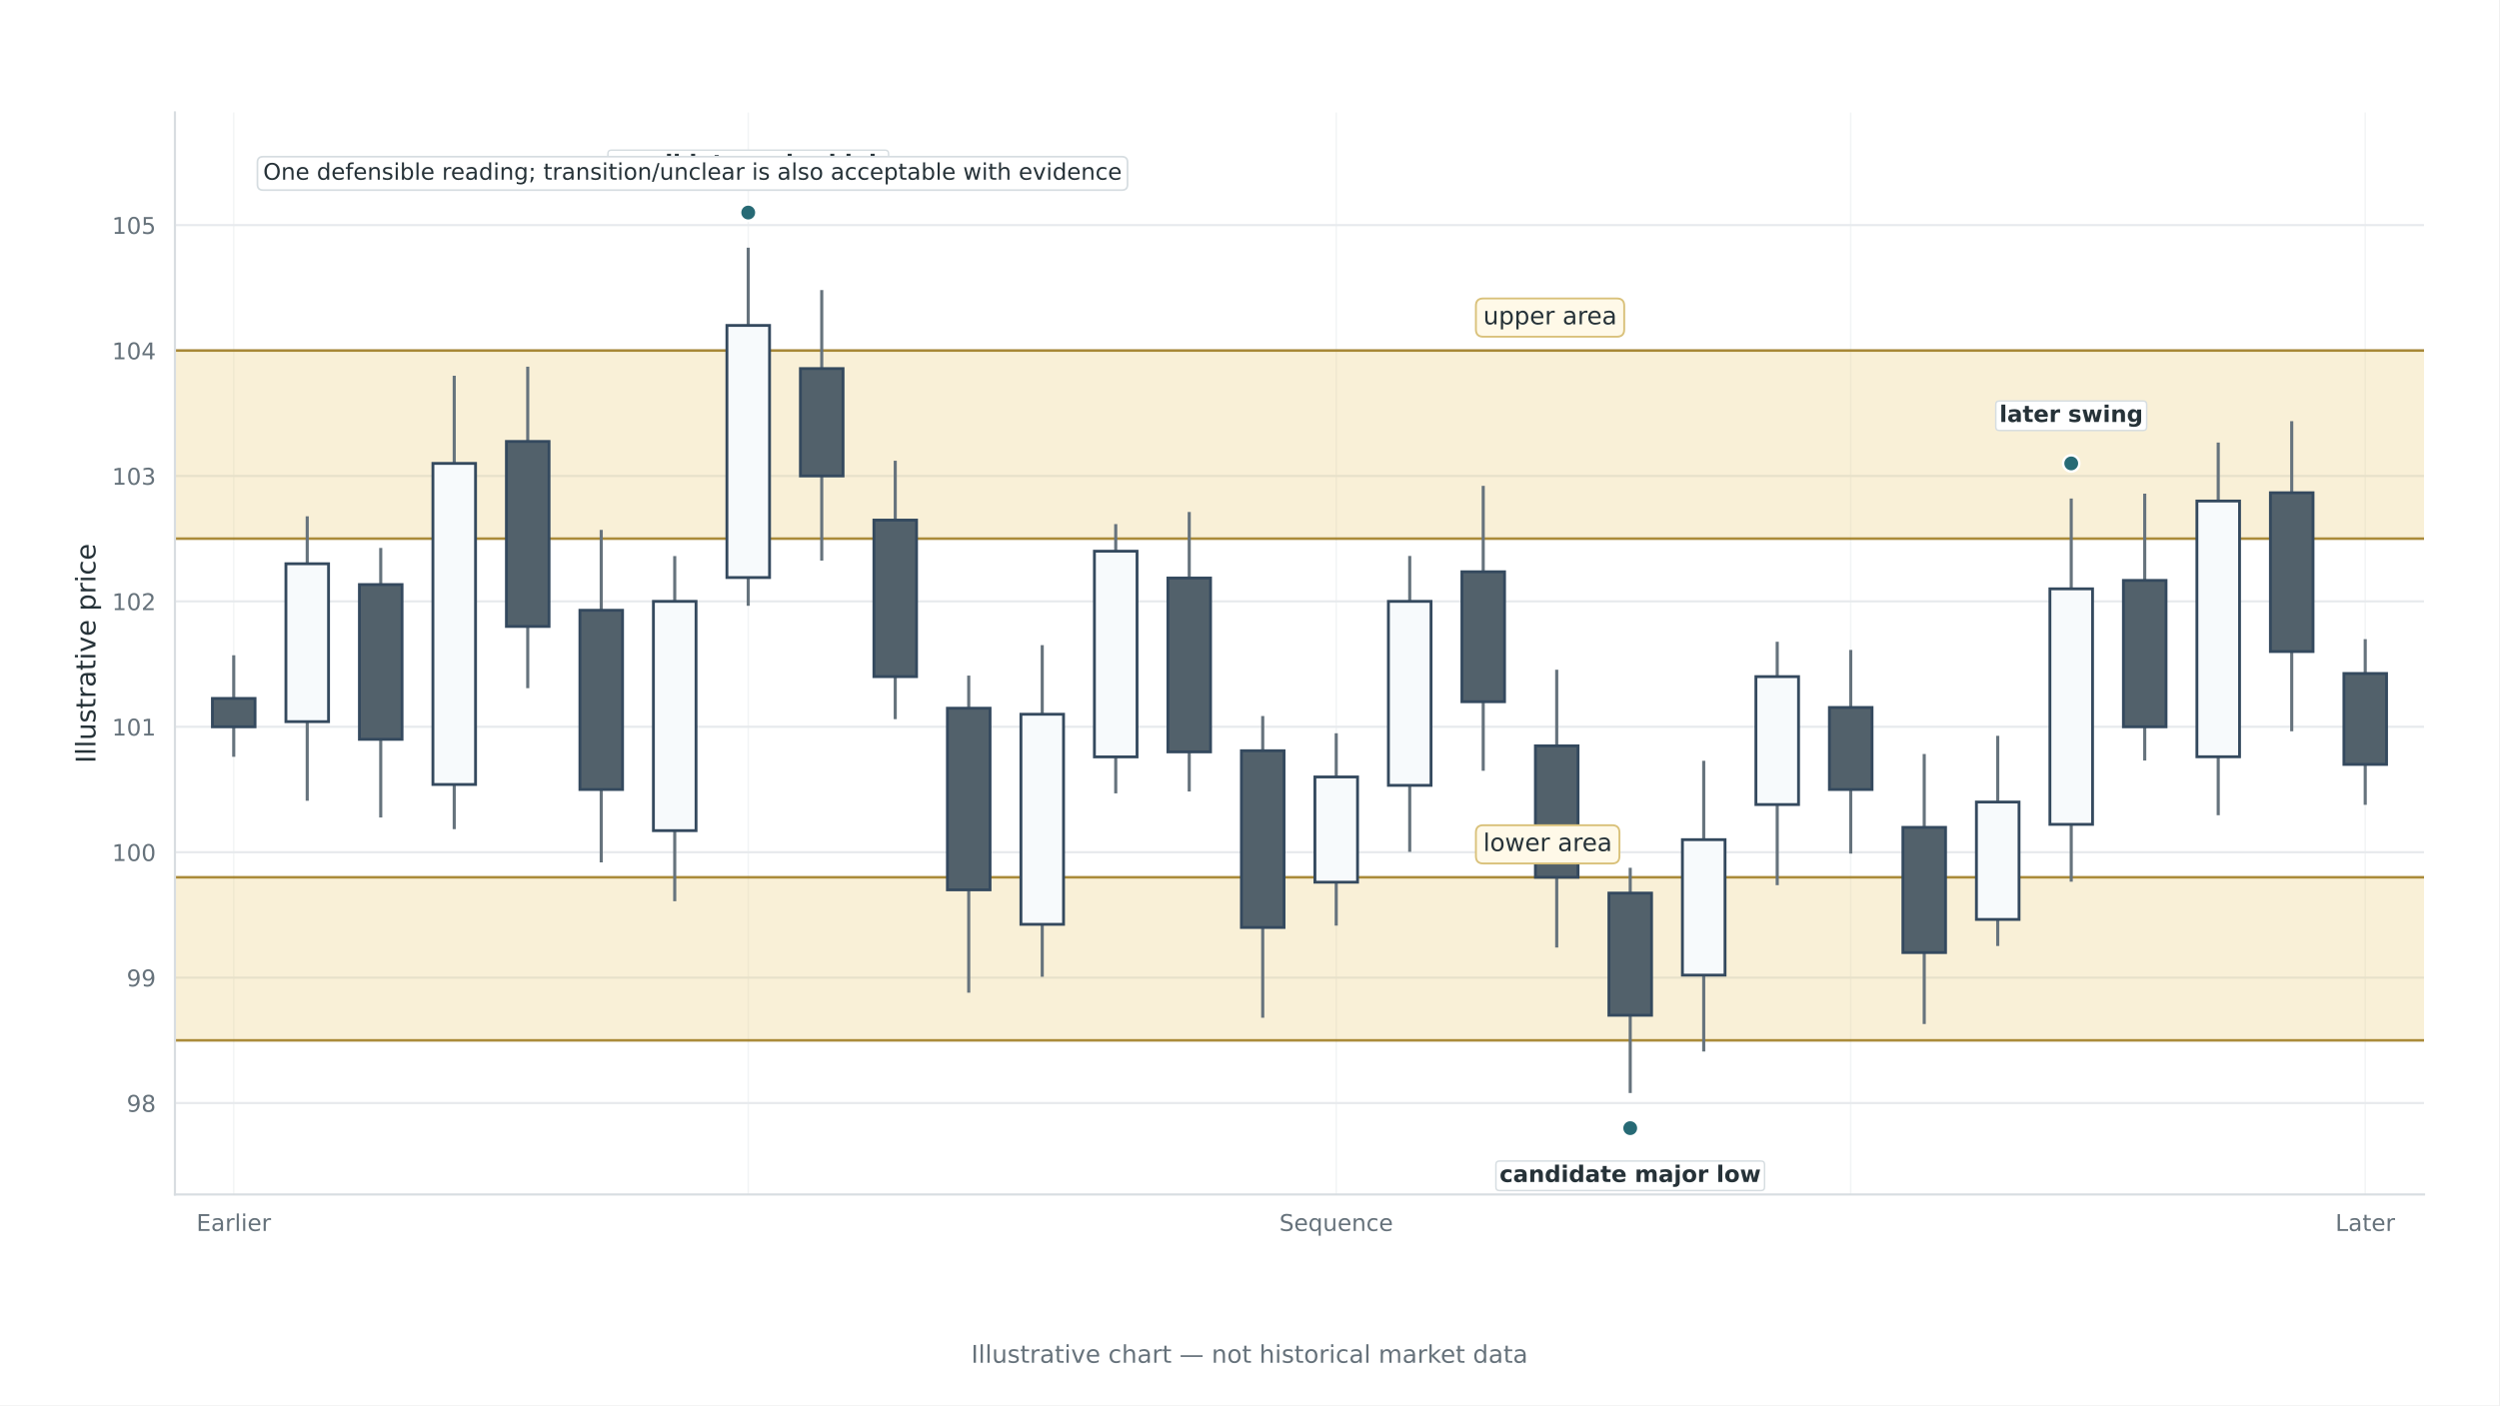
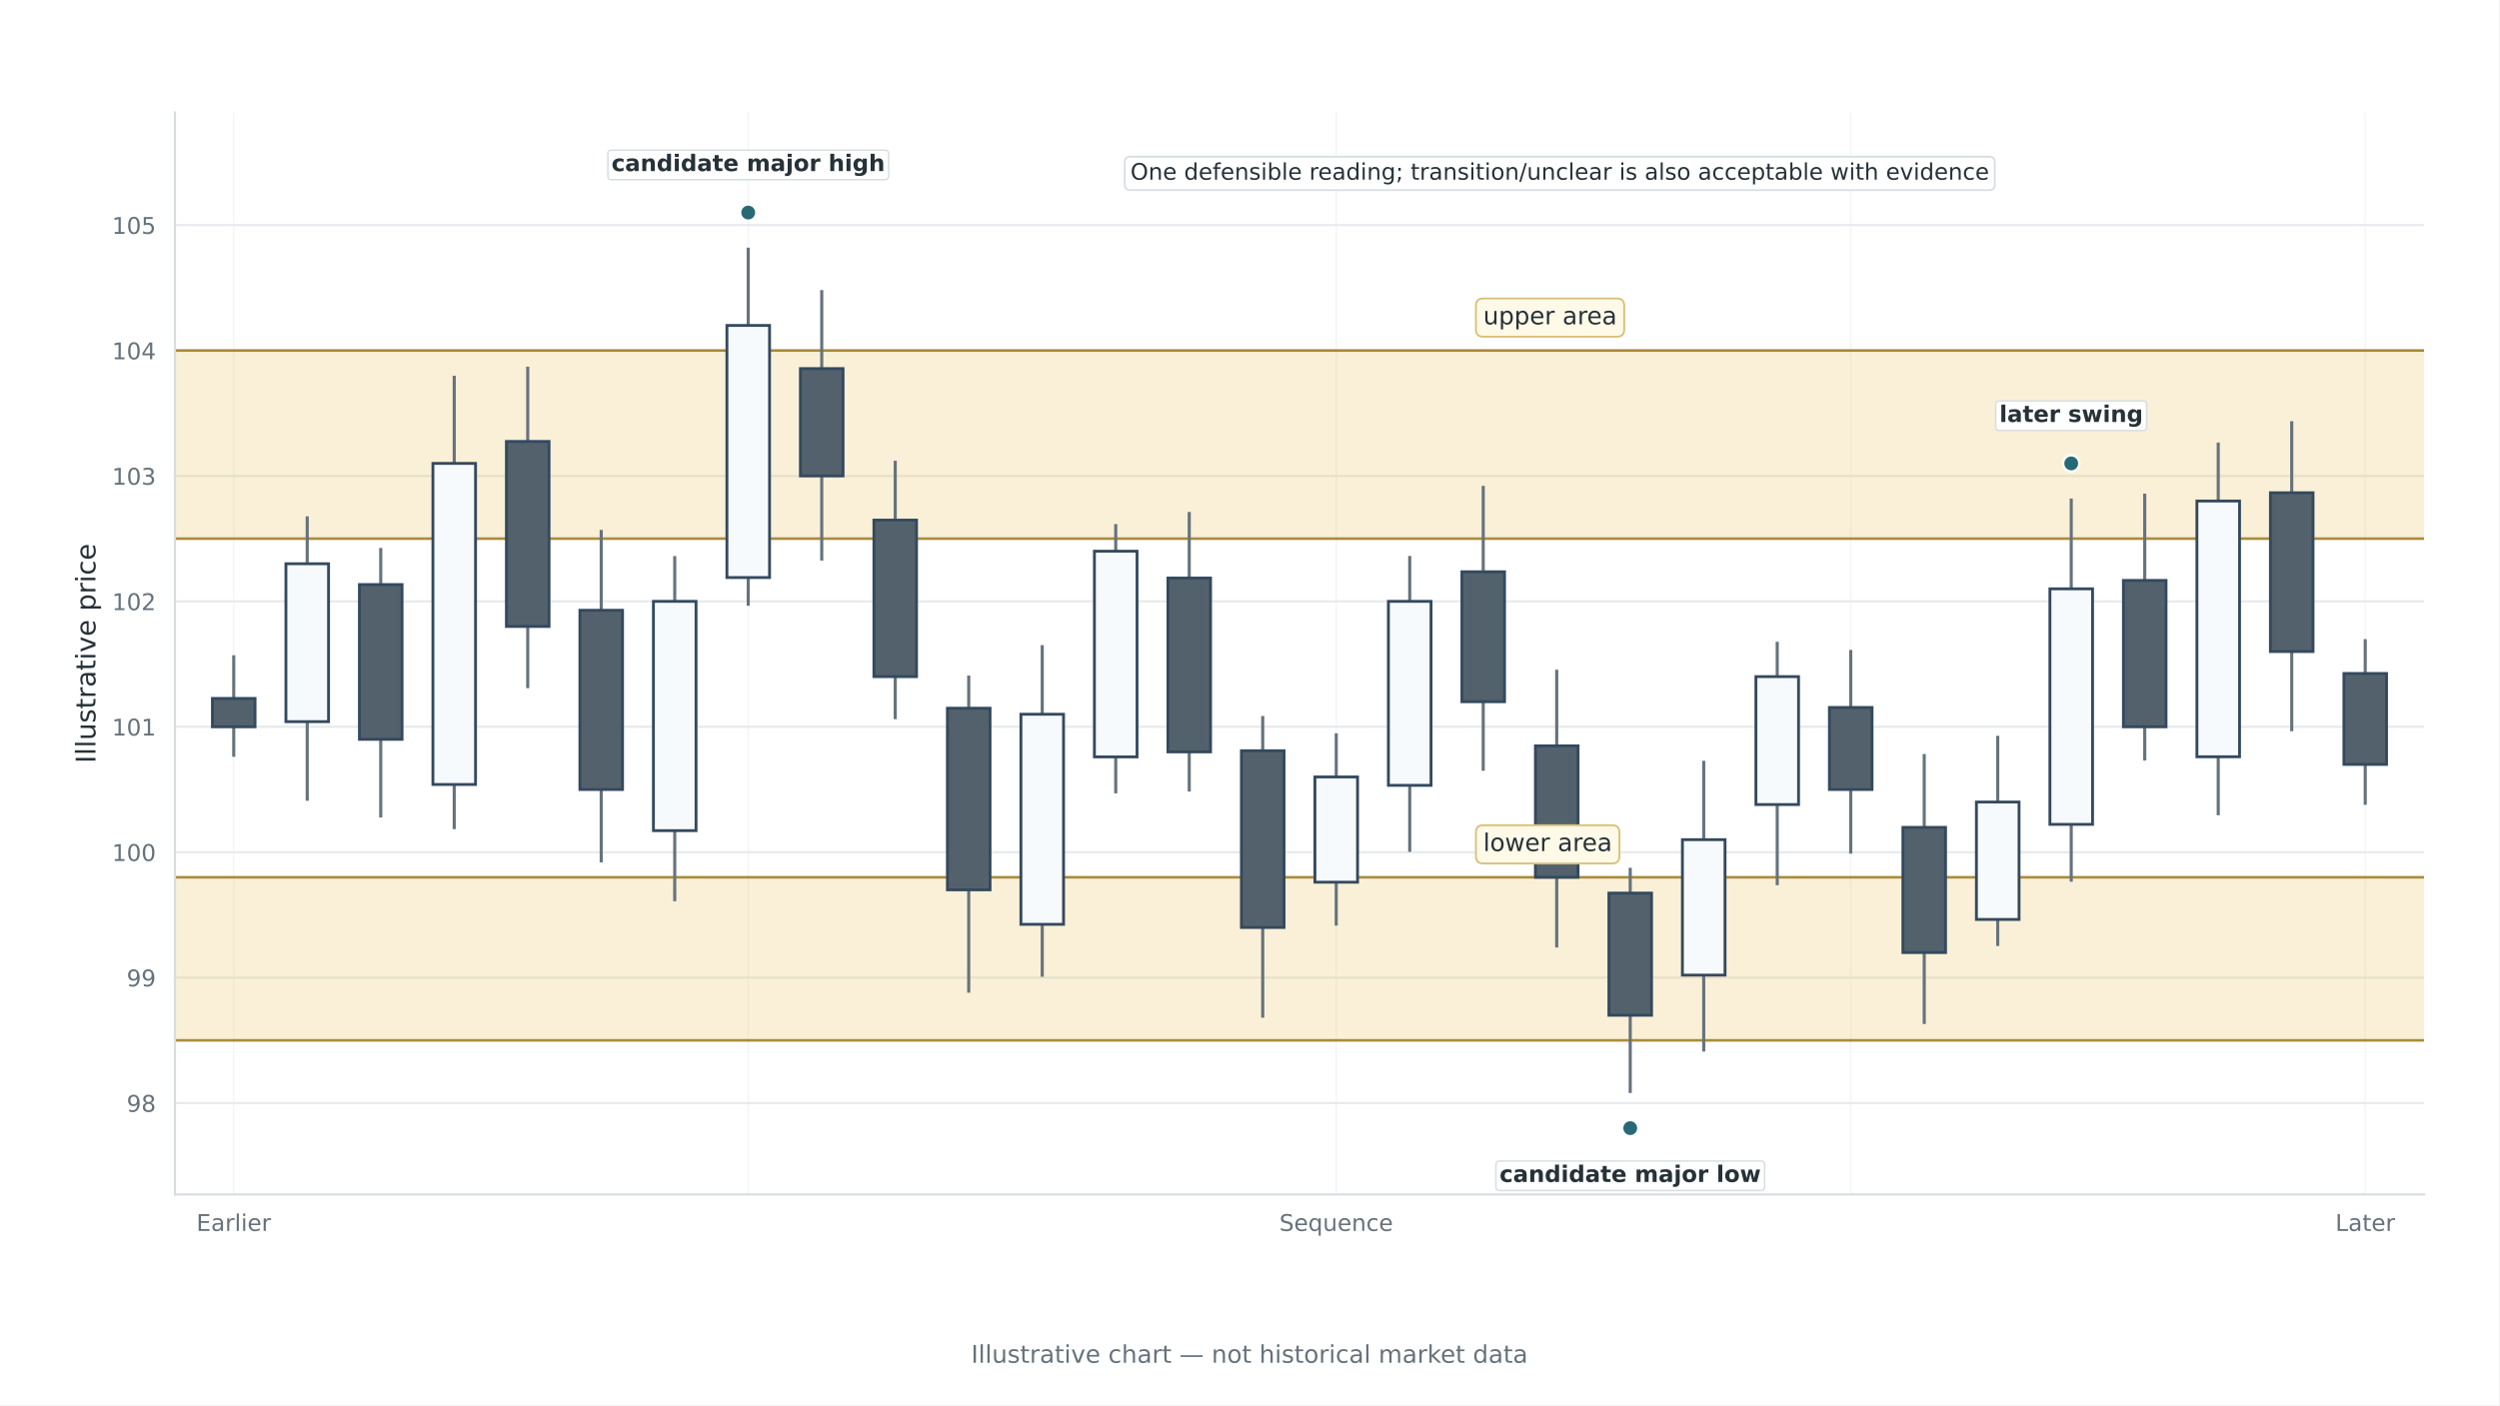
<svg xmlns="http://www.w3.org/2000/svg" xmlns:xlink="http://www.w3.org/1999/xlink" width="921.6pt" height="518.4pt" viewBox="0 0 921.6 518.4" version="1.1">
  <defs>
    <style type="text/css">*{stroke-linejoin: round; stroke-linecap: butt}</style>
  </defs>
  <g id="figure_1">
    <g id="patch_1">
      <path d="M 0 518.4  L 921.6 518.4  L 921.6 0  L 0 0  z " style="fill: #ffffff" />
    </g>
    <g id="axes_1">
      <g id="patch_2">
        <path d="M 64.512 440.64  L 893.952 440.64  L 893.952 41.472  L 64.512 41.472  z " style="fill: #ffffff" />
      </g>
      <g id="matplotlib.axis_1">
        <g id="xtick_1">
          <g id="line2d_1">
            <path d="M 86.197 440.64  L 86.197 41.472  " clip-path="url(#pa1e4f132a3)" style="fill: none; stroke: #f2f4f5; stroke-width: 0.55; stroke-linecap: square" />
          </g>
          <g id="line2d_2" />
          <g id="text_1">
            <text style="font-size: 8.5px; font-family: 'DejaVu Sans'; text-anchor: middle; fill: #66727b" x="86.197" y="454.099" transform="rotate(-0 86.19671 454.0987)">Earlier</text>
          </g>
        </g>
        <g id="xtick_2">
          <g id="line2d_3">
            <path d="M 275.938 440.64  L 275.938 41.472  " clip-path="url(#pa1e4f132a3)" style="fill: none; stroke: #f2f4f5; stroke-width: 0.55; stroke-linecap: square" />
          </g>
          <g id="line2d_4" />
        </g>
        <g id="xtick_3">
          <g id="line2d_5">
            <path d="M 492.785 440.64  L 492.785 41.472  " clip-path="url(#pa1e4f132a3)" style="fill: none; stroke: #f2f4f5; stroke-width: 0.55; stroke-linecap: square" />
          </g>
          <g id="line2d_6" />
          <g id="text_2">
            <text style="font-size: 8.5px; font-family: 'DejaVu Sans'; text-anchor: middle; fill: #66727b" x="492.785" y="454.099" transform="rotate(-0 492.7849 454.0987)">Sequence</text>
          </g>
        </g>
        <g id="xtick_4">
          <g id="line2d_7">
            <path d="M 682.526 440.64  L 682.526 41.472  " clip-path="url(#pa1e4f132a3)" style="fill: none; stroke: #f2f4f5; stroke-width: 0.55; stroke-linecap: square" />
          </g>
          <g id="line2d_8" />
        </g>
        <g id="xtick_5">
          <g id="line2d_9">
            <path d="M 872.267 440.64  L 872.267 41.472  " clip-path="url(#pa1e4f132a3)" style="fill: none; stroke: #f2f4f5; stroke-width: 0.55; stroke-linecap: square" />
          </g>
          <g id="line2d_10" />
          <g id="text_3">
            <text style="font-size: 8.5px; font-family: 'DejaVu Sans'; text-anchor: middle; fill: #66727b" x="872.267" y="454.099" transform="rotate(-0 872.2673 454.0987)">Later</text>
          </g>
        </g>
      </g>
      <g id="matplotlib.axis_2">
        <g id="ytick_1">
          <g id="line2d_11">
            <path d="M 64.512 406.919  L 893.952 406.919  " clip-path="url(#pa1e4f132a3)" style="fill: none; stroke: #e7eaed; stroke-width: 0.8; stroke-linecap: square" />
          </g>
          <g id="line2d_12" />
          <g id="text_4">
            <text style="font-size: 8.5px; font-family: 'DejaVu Sans'; text-anchor: end; fill: #66727b" x="57.512" y="410.149" transform="rotate(-0 57.512 410.1488)">98</text>
          </g>
        </g>
        <g id="ytick_2">
          <g id="line2d_13">
            <path d="M 64.512 360.651  L 893.952 360.651  " clip-path="url(#pa1e4f132a3)" style="fill: none; stroke: #e7eaed; stroke-width: 0.8; stroke-linecap: square" />
          </g>
          <g id="line2d_14" />
          <g id="text_5">
            <text style="font-size: 8.5px; font-family: 'DejaVu Sans'; text-anchor: end; fill: #66727b" x="57.512" y="363.88" transform="rotate(-0 57.512 363.8803)">99</text>
          </g>
        </g>
        <g id="ytick_3">
          <g id="line2d_15">
            <path d="M 64.512 314.382  L 893.952 314.382  " clip-path="url(#pa1e4f132a3)" style="fill: none; stroke: #e7eaed; stroke-width: 0.8; stroke-linecap: square" />
          </g>
          <g id="line2d_16" />
          <g id="text_6">
            <text style="font-size: 8.5px; font-family: 'DejaVu Sans'; text-anchor: end; fill: #66727b" x="57.512" y="317.612" transform="rotate(-0 57.512 317.6117)">100</text>
          </g>
        </g>
        <g id="ytick_4">
          <g id="line2d_17">
            <path d="M 64.512 268.114  L 893.952 268.114  " clip-path="url(#pa1e4f132a3)" style="fill: none; stroke: #e7eaed; stroke-width: 0.8; stroke-linecap: square" />
          </g>
          <g id="line2d_18" />
          <g id="text_7">
            <text style="font-size: 8.5px; font-family: 'DejaVu Sans'; text-anchor: end; fill: #66727b" x="57.512" y="271.343" transform="rotate(-0 57.512 271.3432)">101</text>
          </g>
        </g>
        <g id="ytick_5">
          <g id="line2d_19">
            <path d="M 64.512 221.845  L 893.952 221.845  " clip-path="url(#pa1e4f132a3)" style="fill: none; stroke: #e7eaed; stroke-width: 0.8; stroke-linecap: square" />
          </g>
          <g id="line2d_20" />
          <g id="text_8">
            <text style="font-size: 8.5px; font-family: 'DejaVu Sans'; text-anchor: end; fill: #66727b" x="57.512" y="225.075" transform="rotate(-0 57.512 225.0746)">102</text>
          </g>
        </g>
        <g id="ytick_6">
          <g id="line2d_21">
            <path d="M 64.512 175.577  L 893.952 175.577  " clip-path="url(#pa1e4f132a3)" style="fill: none; stroke: #e7eaed; stroke-width: 0.8; stroke-linecap: square" />
          </g>
          <g id="line2d_22" />
          <g id="text_9">
            <text style="font-size: 8.5px; font-family: 'DejaVu Sans'; text-anchor: end; fill: #66727b" x="57.512" y="178.806" transform="rotate(-0 57.512 178.8061)">103</text>
          </g>
        </g>
        <g id="ytick_7">
          <g id="line2d_23">
            <path d="M 64.512 129.308  L 893.952 129.308  " clip-path="url(#pa1e4f132a3)" style="fill: none; stroke: #e7eaed; stroke-width: 0.8; stroke-linecap: square" />
          </g>
          <g id="line2d_24" />
          <g id="text_10">
            <text style="font-size: 8.5px; font-family: 'DejaVu Sans'; text-anchor: end; fill: #66727b" x="57.512" y="132.538" transform="rotate(-0 57.512 132.5375)">104</text>
          </g>
        </g>
        <g id="ytick_8">
          <g id="line2d_25">
            <path d="M 64.512 83.04  L 893.952 83.04  " clip-path="url(#pa1e4f132a3)" style="fill: none; stroke: #e7eaed; stroke-width: 0.8; stroke-linecap: square" />
          </g>
          <g id="line2d_26" />
          <g id="text_11">
            <text style="font-size: 8.5px; font-family: 'DejaVu Sans'; text-anchor: end; fill: #66727b" x="57.512" y="86.269" transform="rotate(-0 57.512 86.269)">105</text>
          </g>
        </g>
        <g id="text_12">
          <text style="font-size: 10px; font-family: 'DejaVu Sans'; text-anchor: middle; fill: #263238" x="35.208" y="241.056" transform="rotate(-90 35.20794 241.056)">Illustrative price</text>
        </g>
      </g>
      <g id="patch_3">
        <path d="M 64.512 383.785  L 893.952 383.785  L 893.952 323.636  L 64.512 323.636  z " clip-path="url(#pa1e4f132a3)" style="fill: #e7c76d; opacity: 0.27" />
      </g>
      <g id="patch_4">
        <path d="M 64.512 198.711  L 893.952 198.711  L 893.952 129.308  L 64.512 129.308  z " clip-path="url(#pa1e4f132a3)" style="fill: #e7c76d; opacity: 0.27" />
      </g>
      <g id="line2d_27">
        <path d="M 64.512 383.785  L 893.952 383.785  " clip-path="url(#pa1e4f132a3)" style="fill: none; stroke: #9d781b; stroke-opacity: 0.85; stroke-width: 0.95; stroke-linecap: square" />
      </g>
      <g id="line2d_28">
        <path d="M 64.512 323.636  L 893.952 323.636  " clip-path="url(#pa1e4f132a3)" style="fill: none; stroke: #9d781b; stroke-opacity: 0.85; stroke-width: 0.95; stroke-linecap: square" />
      </g>
      <g id="line2d_29">
        <path d="M 64.512 198.711  L 893.952 198.711  " clip-path="url(#pa1e4f132a3)" style="fill: none; stroke: #9d781b; stroke-opacity: 0.85; stroke-width: 0.95; stroke-linecap: square" />
      </g>
      <g id="line2d_30">
        <path d="M 64.512 129.308  L 893.952 129.308  " clip-path="url(#pa1e4f132a3)" style="fill: none; stroke: #9d781b; stroke-opacity: 0.85; stroke-width: 0.95; stroke-linecap: square" />
      </g>
      <g id="patch_5">
        <path d="M 64.512 440.64  L 64.512 41.472  " style="fill: none; stroke: #d8dde1; stroke-width: 0.8; stroke-linejoin: miter; stroke-linecap: square" />
      </g>
      <g id="patch_6">
        <path d="M 64.512 440.64  L 893.952 440.64  " style="fill: none; stroke: #d8dde1; stroke-width: 0.8; stroke-linejoin: miter; stroke-linecap: square" />
      </g>
      <g id="LineCollection_1">
        <path d="M 86.197 279.172  L 86.197 241.741  " clip-path="url(#pa1e4f132a3)" style="fill: none; stroke: #66737d; stroke-width: 1.15" />
      </g>
      <g id="LineCollection_2">
        <path d="M 113.303 295.412  L 113.303 190.475  " clip-path="url(#pa1e4f132a3)" style="fill: none; stroke: #66737d; stroke-width: 1.15" />
      </g>
      <g id="LineCollection_3">
        <path d="M 140.408 301.566  L 140.408 202.135  " clip-path="url(#pa1e4f132a3)" style="fill: none; stroke: #66737d; stroke-width: 1.15" />
      </g>
      <g id="LineCollection_4">
        <path d="M 167.514 305.869  L 167.514 138.608  " clip-path="url(#pa1e4f132a3)" style="fill: none; stroke: #66737d; stroke-width: 1.15" />
      </g>
      <g id="LineCollection_5">
        <path d="M 194.62 253.863  L 194.62 135.277  " clip-path="url(#pa1e4f132a3)" style="fill: none; stroke: #66737d; stroke-width: 1.15" />
      </g>
      <g id="LineCollection_6">
        <path d="M 221.726 318.13  L 221.726 195.472  " clip-path="url(#pa1e4f132a3)" style="fill: none; stroke: #66737d; stroke-width: 1.15" />
      </g>
      <g id="LineCollection_7">
        <path d="M 248.832 332.473  L 248.832 205.142  " clip-path="url(#pa1e4f132a3)" style="fill: none; stroke: #66737d; stroke-width: 1.15" />
      </g>
      <g id="LineCollection_8">
        <path d="M 275.938 223.465  L 275.938 91.368  " clip-path="url(#pa1e4f132a3)" style="fill: none; stroke: #66737d; stroke-width: 1.15" />
      </g>
      <g id="LineCollection_9">
        <path d="M 303.044 206.808  L 303.044 107.007  " clip-path="url(#pa1e4f132a3)" style="fill: none; stroke: #66737d; stroke-width: 1.15" />
      </g>
      <g id="LineCollection_10">
        <path d="M 330.15 265.291  L 330.15 169.978  " clip-path="url(#pa1e4f132a3)" style="fill: none; stroke: #66737d; stroke-width: 1.15" />
      </g>
      <g id="LineCollection_11">
        <path d="M 357.256 366.203  L 357.256 249.236  " clip-path="url(#pa1e4f132a3)" style="fill: none; stroke: #66737d; stroke-width: 1.15" />
      </g>
      <g id="LineCollection_12">
        <path d="M 384.361 360.327  L 384.361 237.993  " clip-path="url(#pa1e4f132a3)" style="fill: none; stroke: #66737d; stroke-width: 1.15" />
      </g>
      <g id="LineCollection_13">
        <path d="M 411.467 292.682  L 411.467 193.344  " clip-path="url(#pa1e4f132a3)" style="fill: none; stroke: #66737d; stroke-width: 1.15" />
      </g>
      <g id="LineCollection_14">
        <path d="M 438.573 291.988  L 438.573 188.856  " clip-path="url(#pa1e4f132a3)" style="fill: none; stroke: #66737d; stroke-width: 1.15" />
      </g>
      <g id="LineCollection_15">
        <path d="M 465.679 375.457  L 465.679 264.135  " clip-path="url(#pa1e4f132a3)" style="fill: none; stroke: #66737d; stroke-width: 1.15" />
      </g>
      <g id="LineCollection_16">
        <path d="M 492.785 341.449  L 492.785 270.52  " clip-path="url(#pa1e4f132a3)" style="fill: none; stroke: #66737d; stroke-width: 1.15" />
      </g>
      <g id="LineCollection_17">
        <path d="M 519.891 314.244  L 519.891 205.096  " clip-path="url(#pa1e4f132a3)" style="fill: none; stroke: #66737d; stroke-width: 1.15" />
      </g>
      <g id="LineCollection_18">
        <path d="M 546.997 284.354  L 546.997 179.232  " clip-path="url(#pa1e4f132a3)" style="fill: none; stroke: #66737d; stroke-width: 1.15" />
      </g>
      <g id="LineCollection_19">
        <path d="M 574.103 349.546  L 574.103 247.062  " clip-path="url(#pa1e4f132a3)" style="fill: none; stroke: #66737d; stroke-width: 1.15" />
      </g>
      <g id="LineCollection_20">
        <path d="M 601.208 403.218  L 601.208 320.12  " clip-path="url(#pa1e4f132a3)" style="fill: none; stroke: #66737d; stroke-width: 1.15" />
      </g>
      <g id="LineCollection_21">
        <path d="M 628.314 387.903  L 628.314 280.653  " clip-path="url(#pa1e4f132a3)" style="fill: none; stroke: #66737d; stroke-width: 1.15" />
      </g>
      <g id="LineCollection_22">
        <path d="M 655.42 326.551  L 655.42 236.744  " clip-path="url(#pa1e4f132a3)" style="fill: none; stroke: #66737d; stroke-width: 1.15" />
      </g>
      <g id="LineCollection_23">
        <path d="M 682.526 314.891  L 682.526 239.751  " clip-path="url(#pa1e4f132a3)" style="fill: none; stroke: #66737d; stroke-width: 1.15" />
      </g>
      <g id="LineCollection_24">
        <path d="M 709.632 377.77  L 709.632 278.154  " clip-path="url(#pa1e4f132a3)" style="fill: none; stroke: #66737d; stroke-width: 1.15" />
      </g>
      <g id="LineCollection_25">
        <path d="M 736.738 348.991  L 736.738 271.445  " clip-path="url(#pa1e4f132a3)" style="fill: none; stroke: #66737d; stroke-width: 1.15" />
      </g>
      <g id="LineCollection_26">
        <path d="M 763.844 325.255  L 763.844 183.905  " clip-path="url(#pa1e4f132a3)" style="fill: none; stroke: #66737d; stroke-width: 1.15" />
      </g>
      <g id="LineCollection_27">
        <path d="M 790.95 280.56  L 790.95 182.101  " clip-path="url(#pa1e4f132a3)" style="fill: none; stroke: #66737d; stroke-width: 1.15" />
      </g>
      <g id="LineCollection_28">
        <path d="M 818.056 300.733  L 818.056 163.269  " clip-path="url(#pa1e4f132a3)" style="fill: none; stroke: #66737d; stroke-width: 1.15" />
      </g>
      <g id="LineCollection_29">
        <path d="M 845.161 269.78  L 845.161 155.357  " clip-path="url(#pa1e4f132a3)" style="fill: none; stroke: #66737d; stroke-width: 1.15" />
      </g>
      <g id="LineCollection_30">
        <path d="M 872.267 296.893  L 872.267 235.772  " clip-path="url(#pa1e4f132a3)" style="fill: none; stroke: #66737d; stroke-width: 1.15" />
      </g>
      <g id="patch_7">
        <path d="M 78.336 268.114  L 94.057 268.114  L 94.057 257.657  L 78.336 257.657  z " clip-path="url(#pa1e4f132a3)" style="fill: #52616b; stroke: #34495e; stroke-width: 1.05; stroke-linejoin: miter" />
      </g>
      <g id="patch_8">
        <path d="M 105.442 266.217  L 121.163 266.217  L 121.163 207.965  L 105.442 207.965  z " clip-path="url(#pa1e4f132a3)" style="fill: #f7fafc; stroke: #34495e; stroke-width: 1.05; stroke-linejoin: miter" />
      </g>
      <g id="patch_9">
        <path d="M 132.548 272.741  L 148.269 272.741  L 148.269 215.645  L 132.548 215.645  z " clip-path="url(#pa1e4f132a3)" style="fill: #52616b; stroke: #34495e; stroke-width: 1.05; stroke-linejoin: miter" />
      </g>
      <g id="patch_10">
        <path d="M 159.654 289.397  L 175.375 289.397  L 175.375 170.95  L 159.654 170.95  z " clip-path="url(#pa1e4f132a3)" style="fill: #f7fafc; stroke: #34495e; stroke-width: 1.05; stroke-linejoin: miter" />
      </g>
      <g id="patch_11">
        <path d="M 186.76 231.099  L 202.481 231.099  L 202.481 162.853  L 186.76 162.853  z " clip-path="url(#pa1e4f132a3)" style="fill: #52616b; stroke: #34495e; stroke-width: 1.05; stroke-linejoin: miter" />
      </g>
      <g id="patch_12">
        <path d="M 213.865 291.248  L 229.587 291.248  L 229.587 225.13  L 213.865 225.13  z " clip-path="url(#pa1e4f132a3)" style="fill: #52616b; stroke: #34495e; stroke-width: 1.05; stroke-linejoin: miter" />
      </g>
      <g id="patch_13">
        <path d="M 240.971 306.424  L 256.693 306.424  L 256.693 221.845  L 240.971 221.845  z " clip-path="url(#pa1e4f132a3)" style="fill: #f7fafc; stroke: #34495e; stroke-width: 1.05; stroke-linejoin: miter" />
      </g>
      <g id="patch_14">
        <path d="M 268.077 213.054  L 283.799 213.054  L 283.799 120.054  L 268.077 120.054  z " clip-path="url(#pa1e4f132a3)" style="fill: #f7fafc; stroke: #34495e; stroke-width: 1.05; stroke-linejoin: miter" />
      </g>
      <g id="patch_15">
        <path d="M 295.183 175.577  L 310.904 175.577  L 310.904 135.971  L 295.183 135.971  z " clip-path="url(#pa1e4f132a3)" style="fill: #52616b; stroke: #34495e; stroke-width: 1.05; stroke-linejoin: miter" />
      </g>
      <g id="patch_16">
        <path d="M 322.289 249.606  L 338.01 249.606  L 338.01 191.863  L 322.289 191.863  z " clip-path="url(#pa1e4f132a3)" style="fill: #52616b; stroke: #34495e; stroke-width: 1.05; stroke-linejoin: miter" />
      </g>
      <g id="patch_17">
        <path d="M 349.395 328.263  L 365.116 328.263  L 365.116 261.266  L 349.395 261.266  z " clip-path="url(#pa1e4f132a3)" style="fill: #52616b; stroke: #34495e; stroke-width: 1.05; stroke-linejoin: miter" />
      </g>
      <g id="patch_18">
        <path d="M 376.501 340.987  L 392.222 340.987  L 392.222 263.487  L 376.501 263.487  z " clip-path="url(#pa1e4f132a3)" style="fill: #f7fafc; stroke: #34495e; stroke-width: 1.05; stroke-linejoin: miter" />
      </g>
      <g id="patch_19">
        <path d="M 403.607 279.218  L 419.328 279.218  L 419.328 203.338  L 403.607 203.338  z " clip-path="url(#pa1e4f132a3)" style="fill: #f7fafc; stroke: #34495e; stroke-width: 1.05; stroke-linejoin: miter" />
      </g>
      <g id="patch_20">
        <path d="M 430.712 277.368  L 446.434 277.368  L 446.434 213.239  L 430.712 213.239  z " clip-path="url(#pa1e4f132a3)" style="fill: #52616b; stroke: #34495e; stroke-width: 1.05; stroke-linejoin: miter" />
      </g>
      <g id="patch_21">
        <path d="M 457.818 342.144  L 473.54 342.144  L 473.54 276.951  L 457.818 276.951  z " clip-path="url(#pa1e4f132a3)" style="fill: #52616b; stroke: #34495e; stroke-width: 1.05; stroke-linejoin: miter" />
      </g>
      <g id="patch_22">
        <path d="M 484.924 325.441  L 500.646 325.441  L 500.646 286.621  L 484.924 286.621  z " clip-path="url(#pa1e4f132a3)" style="fill: #f7fafc; stroke: #34495e; stroke-width: 1.05; stroke-linejoin: miter" />
      </g>
      <g id="patch_23">
        <path d="M 512.03 289.721  L 527.752 289.721  L 527.752 221.845  L 512.03 221.845  z " clip-path="url(#pa1e4f132a3)" style="fill: #f7fafc; stroke: #34495e; stroke-width: 1.05; stroke-linejoin: miter" />
      </g>
      <g id="patch_24">
        <path d="M 539.136 258.86  L 554.857 258.86  L 554.857 210.926  L 539.136 210.926  z " clip-path="url(#pa1e4f132a3)" style="fill: #52616b; stroke: #34495e; stroke-width: 1.05; stroke-linejoin: miter" />
      </g>
      <g id="patch_25">
        <path d="M 566.242 323.636  L 581.963 323.636  L 581.963 275.147  L 566.242 275.147  z " clip-path="url(#pa1e4f132a3)" style="fill: #52616b; stroke: #34495e; stroke-width: 1.05; stroke-linejoin: miter" />
      </g>
      <g id="patch_26">
        <path d="M 593.348 374.532  L 609.069 374.532  L 609.069 329.466  L 593.348 329.466  z " clip-path="url(#pa1e4f132a3)" style="fill: #52616b; stroke: #34495e; stroke-width: 1.05; stroke-linejoin: miter" />
      </g>
      <g id="patch_27">
        <path d="M 620.454 359.726  L 636.175 359.726  L 636.175 309.756  L 620.454 309.756  z " clip-path="url(#pa1e4f132a3)" style="fill: #f7fafc; stroke: #34495e; stroke-width: 1.05; stroke-linejoin: miter" />
      </g>
      <g id="patch_28">
        <path d="M 647.56 296.8  L 663.281 296.8  L 663.281 249.606  L 647.56 249.606  z " clip-path="url(#pa1e4f132a3)" style="fill: #f7fafc; stroke: #34495e; stroke-width: 1.05; stroke-linejoin: miter" />
      </g>
      <g id="patch_29">
        <path d="M 674.665 291.248  L 690.387 291.248  L 690.387 260.988  L 674.665 260.988  z " clip-path="url(#pa1e4f132a3)" style="fill: #52616b; stroke: #34495e; stroke-width: 1.05; stroke-linejoin: miter" />
      </g>
      <g id="patch_30">
        <path d="M 701.771 351.397  L 717.493 351.397  L 717.493 305.221  L 701.771 305.221  z " clip-path="url(#pa1e4f132a3)" style="fill: #52616b; stroke: #34495e; stroke-width: 1.05; stroke-linejoin: miter" />
      </g>
      <g id="patch_31">
        <path d="M 728.877 339.182  L 744.599 339.182  L 744.599 295.875  L 728.877 295.875  z " clip-path="url(#pa1e4f132a3)" style="fill: #f7fafc; stroke: #34495e; stroke-width: 1.05; stroke-linejoin: miter" />
      </g>
      <g id="patch_32">
        <path d="M 755.983 304.111  L 771.704 304.111  L 771.704 217.218  L 755.983 217.218  z " clip-path="url(#pa1e4f132a3)" style="fill: #f7fafc; stroke: #34495e; stroke-width: 1.05; stroke-linejoin: miter" />
      </g>
      <g id="patch_33">
        <path d="M 783.089 268.114  L 798.81 268.114  L 798.81 214.118  L 783.089 214.118  z " clip-path="url(#pa1e4f132a3)" style="fill: #52616b; stroke: #34495e; stroke-width: 1.05; stroke-linejoin: miter" />
      </g>
      <g id="patch_34">
        <path d="M 810.195 279.172  L 825.916 279.172  L 825.916 184.83  L 810.195 184.83  z " clip-path="url(#pa1e4f132a3)" style="fill: #f7fafc; stroke: #34495e; stroke-width: 1.05; stroke-linejoin: miter" />
      </g>
      <g id="patch_35">
        <path d="M 837.301 240.353  L 853.022 240.353  L 853.022 181.777  L 837.301 181.777  z " clip-path="url(#pa1e4f132a3)" style="fill: #52616b; stroke: #34495e; stroke-width: 1.05; stroke-linejoin: miter" />
      </g>
      <g id="patch_36">
        <path d="M 864.407 281.994  L 880.128 281.994  L 880.128 248.45  L 864.407 248.45  z " clip-path="url(#pa1e4f132a3)" style="fill: #52616b; stroke: #34495e; stroke-width: 1.05; stroke-linejoin: miter" />
      </g>
      <g id="text_13">
        <g id="patch_37">
          <path d="M 546.997 318.54  L 594.528 318.54  Q 597.228 318.54 597.228 315.84  L 597.228 307.13  Q 597.228 304.43 594.528 304.43  L 546.997 304.43  Q 544.297 304.43 544.297 307.13  L 544.297 315.84  Q 544.297 318.54 546.997 318.54  z " style="fill: #fff9e8; stroke: #d9c17a; stroke-width: 0.7; stroke-linejoin: miter" />
        </g>
        <text style="font-size: 9px; font-family: 'DejaVu Sans'; text-anchor: start; fill: #263238" x="546.997" y="313.968" transform="rotate(-0 546.9967 313.9681)">lower area</text>
      </g>
      <g id="text_14">
        <g id="patch_38">
          <path d="M 546.997 124.212  L 596.291 124.212  Q 598.991 124.212 598.991 121.512  L 598.991 112.802  Q 598.991 110.102 596.291 110.102  L 546.997 110.102  Q 544.297 110.102 544.297 112.802  L 544.297 121.512  Q 544.297 124.212 546.997 124.212  z " style="fill: #fff9e8; stroke: #d9c17a; stroke-width: 0.7; stroke-linejoin: miter" />
        </g>
        <text style="font-size: 9px; font-family: 'DejaVu Sans'; text-anchor: start; fill: #263238" x="546.997" y="119.64" transform="rotate(-0 546.9967 119.6402)">upper area</text>
      </g>
      <g id="PathCollection_1">
        <defs>
          <path id="ma783d9302e" d="M 0 3  C 0.796 3 1.559 2.684 2.121 2.121  C 2.684 1.559 3 0.796 3 0  C 3 -0.796 2.684 -1.559 2.121 -2.121  C 1.559 -2.684 0.796 -3 0 -3  C -0.796 -3 -1.559 -2.684 -2.121 -2.121  C -2.684 -1.559 -3 -0.796 -3 0  C -3 0.796 -2.684 1.559 -2.121 2.121  C -1.559 2.684 -0.796 3 0 3  z " style="stroke: #ffffff; stroke-width: 0.9" />
        </defs>
        <g clip-path="url(#pa1e4f132a3)">
          <use xlink:href="#ma783d9302e" x="275.938" y="78.413" style="fill: #276a75; stroke: #ffffff; stroke-width: 0.9" />
        </g>
      </g>
      <g id="PathCollection_2">
        <g clip-path="url(#pa1e4f132a3)">
          <use xlink:href="#ma783d9302e" x="601.208" y="416.173" style="fill: #276a75; stroke: #ffffff; stroke-width: 0.9" />
        </g>
      </g>
      <g id="PathCollection_3">
        <g clip-path="url(#pa1e4f132a3)">
          <use xlink:href="#ma783d9302e" x="763.844" y="170.95" style="fill: #276a75; stroke: #ffffff; stroke-width: 0.9" />
        </g>
      </g>
      <g id="text_15">
        <g id="patch_39">
          <path d="M 225.523 66.272  L 326.352 66.272  Q 327.696 66.272 327.696 64.928  L 327.696 56.733  Q 327.696 55.389 326.352 55.389  L 225.523 55.389  Q 224.179 55.389 224.179 56.733  L 224.179 64.928  Q 224.179 66.272 225.523 66.272  z " style="fill: #ffffff; stroke: #d6dde1; stroke-width: 0.55; stroke-linejoin: miter" />
        </g>
        <text style="font-weight: 700; font-size: 8.4px; font-family: 'DejaVu Sans'; text-anchor: middle; fill: #263238" x="275.938" y="63.116" transform="rotate(-0 275.9379 63.11582)">candidate major high</text>
      </g>
      <g id="text_16">
        <g id="patch_40">
          <path d="M 553.014 439.197  L 649.403 439.197  Q 650.747 439.197 650.747 437.853  L 650.747 429.658  Q 650.747 428.314 649.403 428.314  L 553.014 428.314  Q 551.67 428.314 551.67 429.658  L 551.67 437.853  Q 551.67 439.197 553.014 439.197  z " style="fill: #ffffff; stroke: #d6dde1; stroke-width: 0.55; stroke-linejoin: miter" />
        </g>
        <text style="font-weight: 700; font-size: 8.4px; font-family: 'DejaVu Sans'; text-anchor: middle; fill: #263238" x="601.208" y="436.04" transform="rotate(-0 601.2085 436.0403)">candidate major low</text>
      </g>
      <g id="text_17">
        <g id="patch_41">
          <path d="M 737.364 158.809  L 790.323 158.809  Q 791.667 158.809 791.667 157.465  L 791.667 149.27  Q 791.667 147.926 790.323 147.926  L 737.364 147.926  Q 736.02 147.926 736.02 149.27  L 736.02 157.465  Q 736.02 158.809 737.364 158.809  z " style="fill: #ffffff; stroke: #d6dde1; stroke-width: 0.55; stroke-linejoin: miter" />
        </g>
        <text style="font-weight: 700; font-size: 8.4px; font-family: 'DejaVu Sans'; text-anchor: middle; fill: #263238" x="763.844" y="155.653" transform="rotate(-0 763.8438 155.6529)">later swing</text>
      </g>
      <g id="text_18">
        <g id="patch_42">
-           <path d="M 97.039 70.135  L 413.718 70.135  Q 415.818 70.135 415.818 68.035  L 415.818 59.905  Q 415.818 57.805 413.718 57.805  L 97.039 57.805  Q 94.939 57.805 94.939 59.905  L 94.939 68.035  Q 94.939 70.135 97.039 70.135  z " style="fill: #ffffff; stroke: #d6dde1; stroke-width: 0.65; stroke-linejoin: miter" />
-         </g>
-         <text style="font-size: 8.4px; font-family: 'DejaVu Sans'; text-anchor: start; fill: #263238" x="97.039" y="66.288" transform="rotate(-0 97.03906 66.28808)">One defensible reading; transition/unclear is also acceptable with evidence</text>
+           <path d="M 416.888 70.135  L 733.567 70.135  Q 735.667 70.135 735.667 68.035  L 735.667 59.905  Q 735.667 57.805 733.567 57.805  L 416.888 57.805  Q 414.788 57.805 414.788 59.905  L 414.788 68.035  Q 414.788 70.135 416.888 70.135  z " style="fill: #ffffff; stroke: #d6dde1; stroke-width: 0.65; stroke-linejoin: miter" />
+         </g>
+         <text style="font-size: 8.4px; font-family: 'DejaVu Sans'; text-anchor: start; fill: #263238" x="416.888" y="66.288" transform="rotate(-0 416.8885 66.28808)">One defensible reading; transition/unclear is also acceptable with evidence</text>
      </g>
    </g>
    <g id="text_19">
      <text style="font-size: 9px; font-family: 'DejaVu Sans'; text-anchor: middle; fill: #66727b" x="460.8" y="502.739" transform="rotate(-0 460.8 502.7394)">Illustrative chart — not historical market data</text>
    </g>
  </g>
  <defs>
    <clipPath id="pa1e4f132a3">
      <rect x="64.512" y="41.472" width="829.44" height="399.168" />
    </clipPath>
  </defs>
</svg>
